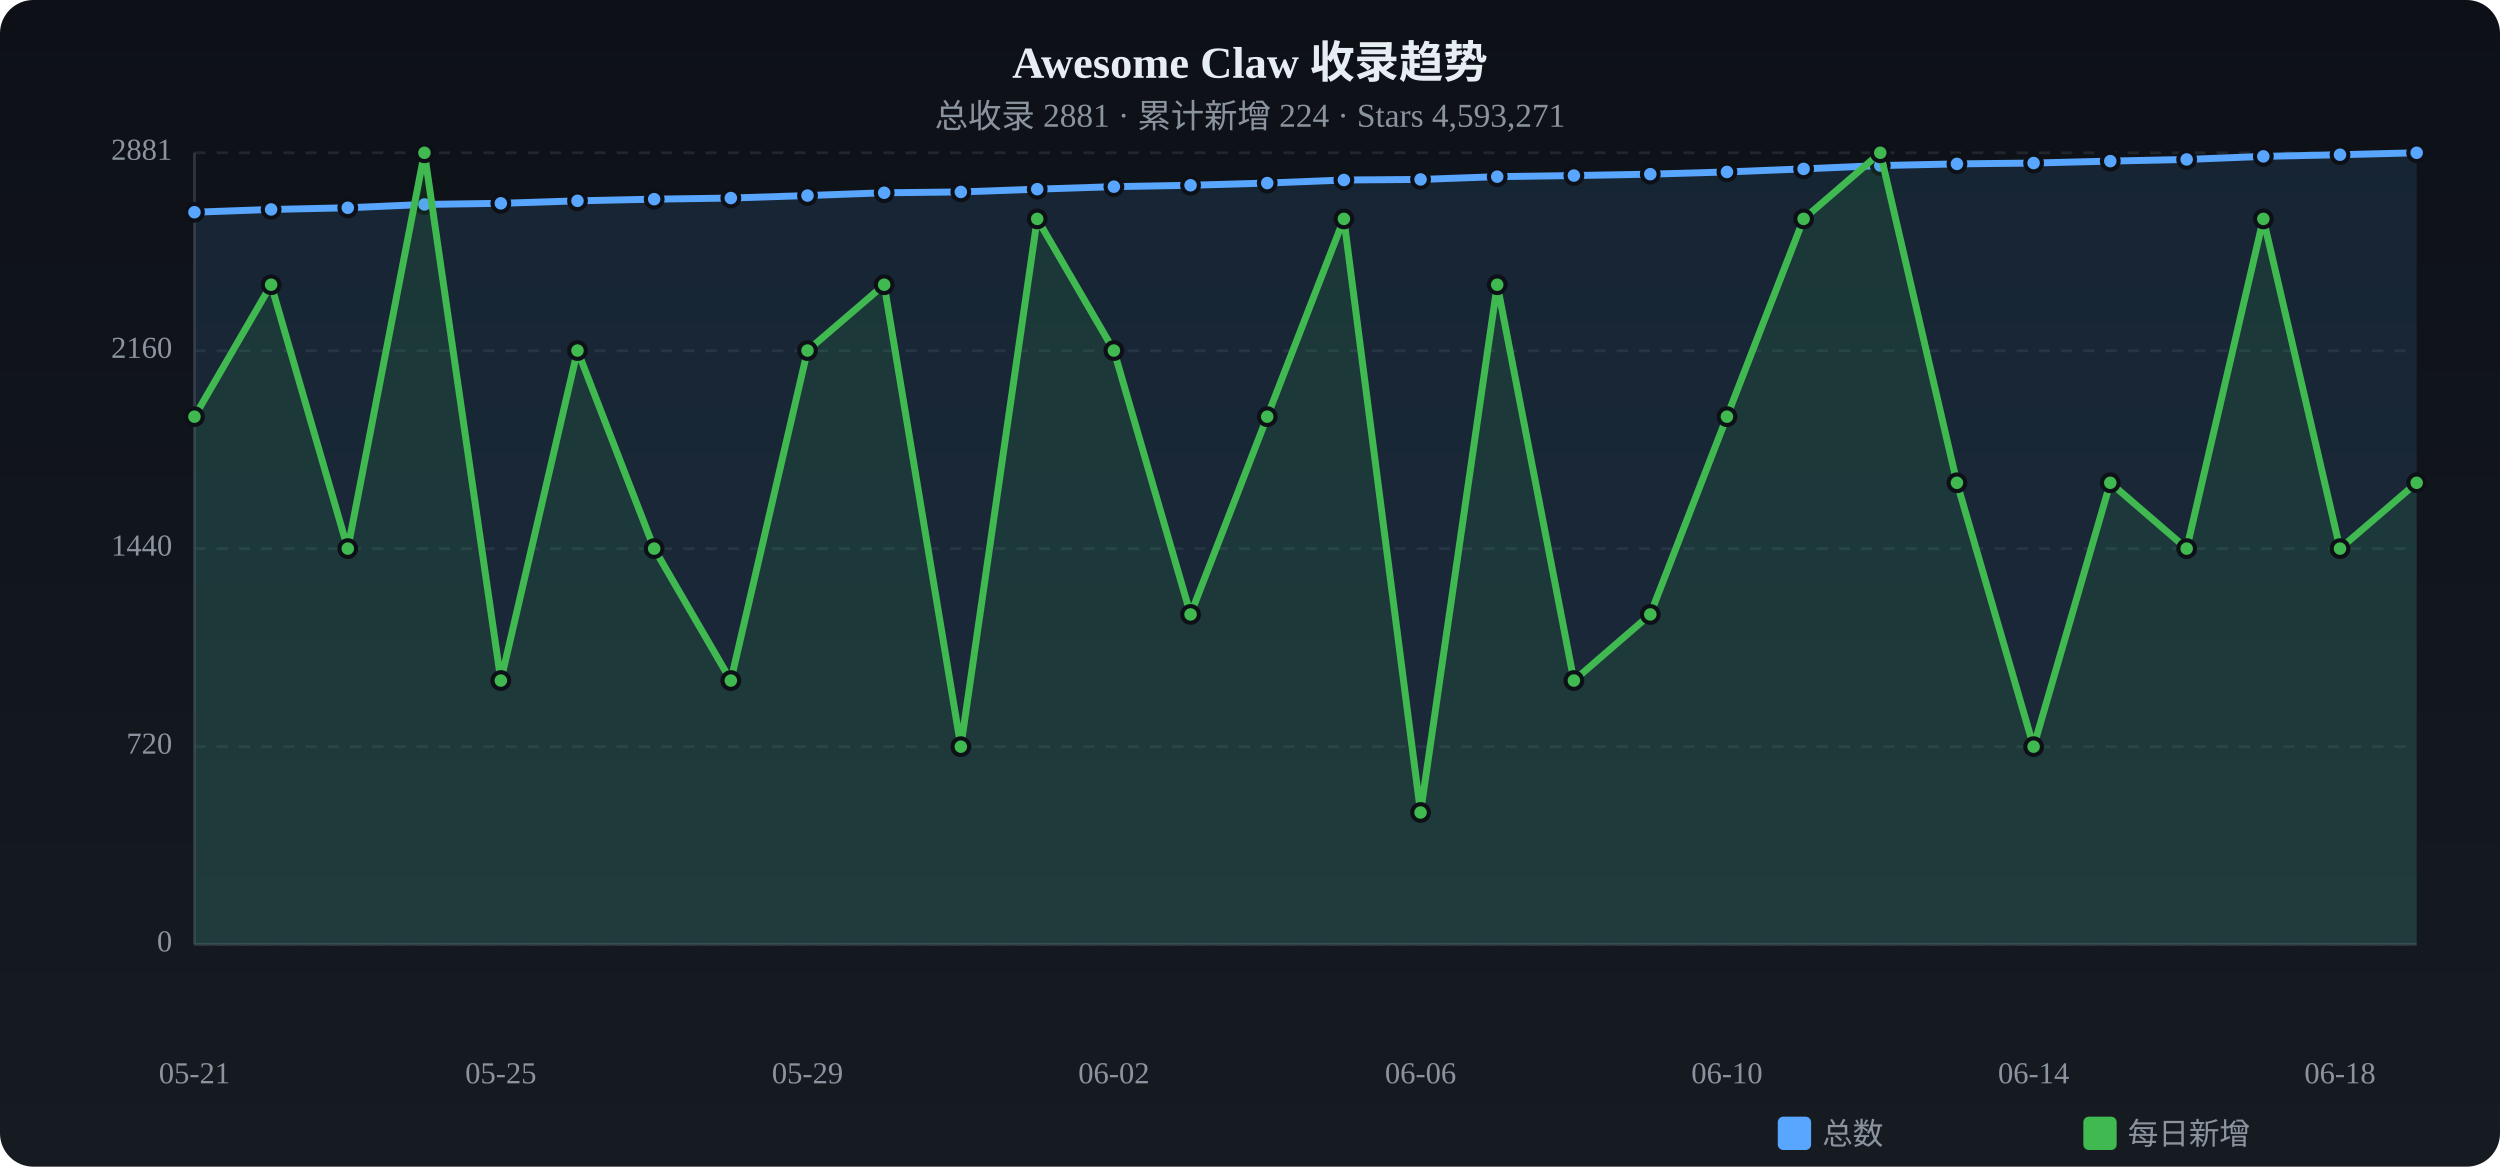
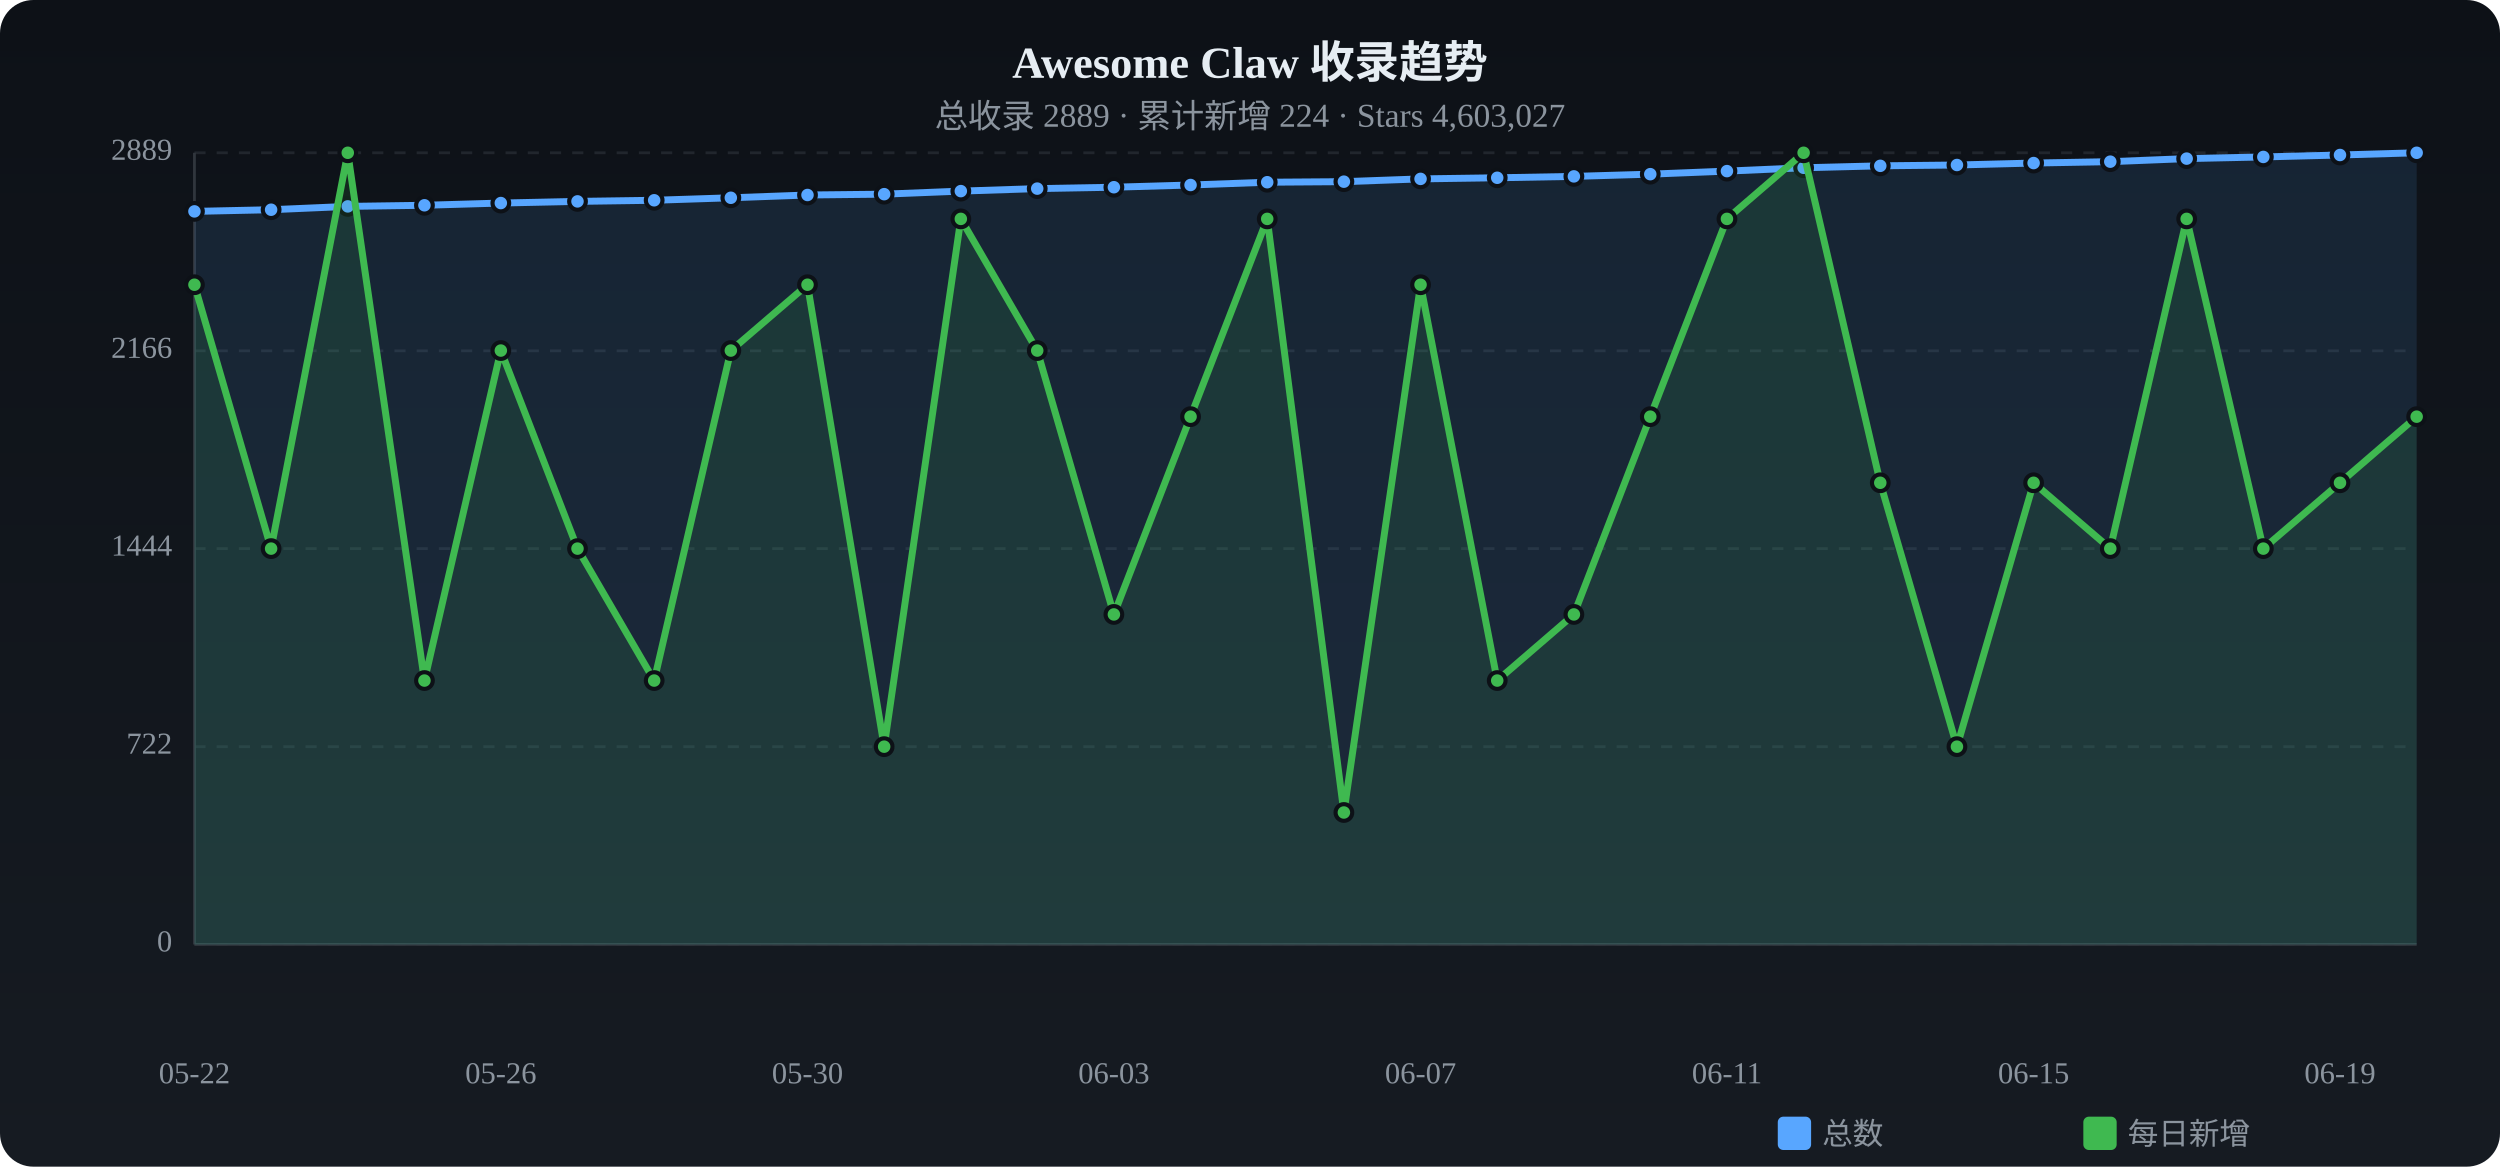
<svg xmlns="http://www.w3.org/2000/svg" viewBox="0 0 900 420" width="900" height="420">
  <defs>
    <linearGradient id="tbg" x1="0%" y1="0%" x2="0%" y2="100%">
      <stop offset="0%" stop-color="#0d1117" />
      <stop offset="100%" stop-color="#161b22" />
    </linearGradient>
  </defs>
  <rect width="900" height="420" rx="12" fill="url(#tbg)" />
  <text x="450.0" y="28" text-anchor="middle" fill="#e6edf3" font-size="16" font-weight="bold">Awesome Claw 收录趋势</text>
-   <text x="450.0" y="46" text-anchor="middle" fill="#8b949e" font-size="12">总收录 2881 · 累计新增 224 · Stars 4,593,271</text>
+   <text x="450.0" y="46" text-anchor="middle" fill="#8b949e" font-size="12">总收录 2889 · 累计新增 224 · Stars 4,603,027</text>
  <text x="62" y="340.0" text-anchor="end" fill="#8b949e" font-size="11" dominant-baseline="middle">0</text>
  <line x1="70" y1="340.0" x2="870" y2="340.0" stroke="#21262d" stroke-dasharray="4 4" />
-   <text x="62" y="268.8" text-anchor="end" fill="#8b949e" font-size="11" dominant-baseline="middle">720</text>
+   <text x="62" y="268.8" text-anchor="end" fill="#8b949e" font-size="11" dominant-baseline="middle">722</text>
  <line x1="70" y1="268.8" x2="870" y2="268.8" stroke="#21262d" stroke-dasharray="4 4" />
-   <text x="62" y="197.5" text-anchor="end" fill="#8b949e" font-size="11" dominant-baseline="middle">1440</text>
+   <text x="62" y="197.5" text-anchor="end" fill="#8b949e" font-size="11" dominant-baseline="middle">1444</text>
  <line x1="70" y1="197.5" x2="870" y2="197.5" stroke="#21262d" stroke-dasharray="4 4" />
-   <text x="62" y="126.3" text-anchor="end" fill="#8b949e" font-size="11" dominant-baseline="middle">2160</text>
+   <text x="62" y="126.3" text-anchor="end" fill="#8b949e" font-size="11" dominant-baseline="middle">2166</text>
  <line x1="70" y1="126.3" x2="870" y2="126.3" stroke="#21262d" stroke-dasharray="4 4" />
-   <text x="62" y="55.0" text-anchor="end" fill="#8b949e" font-size="11" dominant-baseline="middle">2881</text>
+   <text x="62" y="55.0" text-anchor="end" fill="#8b949e" font-size="11" dominant-baseline="middle">2889</text>
  <line x1="70" y1="55.0" x2="870" y2="55.0" stroke="#21262d" stroke-dasharray="4 4" />
  <line x1="70" y1="55" x2="70" y2="340" stroke="#30363d" />
  <line x1="70" y1="340" x2="870" y2="340" stroke="#30363d" />
-   <path d="M70.0,76.4 L97.6,75.4 L125.2,74.8 L152.8,73.6 L180.3,73.2 L207.9,72.3 L235.5,71.7 L263.1,71.3 L290.7,70.4 L318.3,69.4 L345.9,69.1 L373.4,68.1 L401.0,67.2 L428.6,66.7 L456.2,65.9 L483.8,64.8 L511.4,64.6 L539.0,63.6 L566.6,63.2 L594.1,62.7 L621.7,61.9 L649.3,60.8 L676.9,59.6 L704.5,59.0 L732.1,58.7 L759.7,58.0 L787.2,57.4 L814.8,56.3 L842.4,55.7 L870.0,55.0 L870.0,340 L70.0,340 Z" fill="#58a6ff" opacity="0.12" />
-   <polyline points="70.0,76.4 97.6,75.4 125.2,74.8 152.8,73.6 180.3,73.2 207.9,72.3 235.5,71.7 263.1,71.3 290.7,70.4 318.3,69.4 345.9,69.1 373.4,68.1 401.0,67.2 428.6,66.7 456.2,65.9 483.8,64.8 511.4,64.6 539.0,63.6 566.6,63.2 594.1,62.7 621.7,61.9 649.3,60.8 676.9,59.6 704.5,59.0 732.1,58.7 759.7,58.0 787.2,57.4 814.8,56.3 842.4,55.7 870.0,55.0" fill="none" stroke="#58a6ff" stroke-width="2.5" stroke-linecap="round" stroke-linejoin="round" />
-   <circle cx="70.0" cy="76.4" r="3" fill="#58a6ff" stroke="#0d1117" stroke-width="1.5" />
-   <circle cx="97.6" cy="75.4" r="3" fill="#58a6ff" stroke="#0d1117" stroke-width="1.5" />
-   <circle cx="125.2" cy="74.8" r="3" fill="#58a6ff" stroke="#0d1117" stroke-width="1.5" />
-   <circle cx="152.8" cy="73.6" r="3" fill="#58a6ff" stroke="#0d1117" stroke-width="1.5" />
-   <circle cx="180.3" cy="73.2" r="3" fill="#58a6ff" stroke="#0d1117" stroke-width="1.5" />
-   <circle cx="207.9" cy="72.3" r="3" fill="#58a6ff" stroke="#0d1117" stroke-width="1.5" />
-   <circle cx="235.5" cy="71.7" r="3" fill="#58a6ff" stroke="#0d1117" stroke-width="1.5" />
-   <circle cx="263.1" cy="71.3" r="3" fill="#58a6ff" stroke="#0d1117" stroke-width="1.5" />
-   <circle cx="290.7" cy="70.4" r="3" fill="#58a6ff" stroke="#0d1117" stroke-width="1.5" />
-   <circle cx="318.3" cy="69.4" r="3" fill="#58a6ff" stroke="#0d1117" stroke-width="1.5" />
-   <circle cx="345.9" cy="69.1" r="3" fill="#58a6ff" stroke="#0d1117" stroke-width="1.5" />
-   <circle cx="373.4" cy="68.1" r="3" fill="#58a6ff" stroke="#0d1117" stroke-width="1.5" />
-   <circle cx="401.0" cy="67.2" r="3" fill="#58a6ff" stroke="#0d1117" stroke-width="1.5" />
-   <circle cx="428.6" cy="66.7" r="3" fill="#58a6ff" stroke="#0d1117" stroke-width="1.5" />
-   <circle cx="456.2" cy="65.9" r="3" fill="#58a6ff" stroke="#0d1117" stroke-width="1.5" />
-   <circle cx="483.8" cy="64.8" r="3" fill="#58a6ff" stroke="#0d1117" stroke-width="1.5" />
-   <circle cx="511.4" cy="64.6" r="3" fill="#58a6ff" stroke="#0d1117" stroke-width="1.5" />
-   <circle cx="539.0" cy="63.6" r="3" fill="#58a6ff" stroke="#0d1117" stroke-width="1.5" />
-   <circle cx="566.6" cy="63.2" r="3" fill="#58a6ff" stroke="#0d1117" stroke-width="1.5" />
+   <path d="M70.0,76.1 L97.6,75.5 L125.2,74.3 L152.8,73.9 L180.3,73.1 L207.9,72.5 L235.5,72.1 L263.1,71.2 L290.7,70.2 L318.3,69.9 L345.9,68.8 L373.4,67.9 L401.0,67.4 L428.6,66.6 L456.2,65.6 L483.8,65.4 L511.4,64.4 L539.0,64.0 L566.6,63.5 L594.1,62.7 L621.7,61.6 L649.3,60.4 L676.9,59.7 L704.5,59.4 L732.1,58.7 L759.7,58.2 L787.2,57.1 L814.8,56.5 L842.4,55.8 L870.0,55.0 L870.0,340 L70.0,340 Z" fill="#58a6ff" opacity="0.12" />
+   <polyline points="70.0,76.1 97.6,75.5 125.2,74.3 152.8,73.9 180.3,73.1 207.9,72.5 235.5,72.1 263.1,71.2 290.7,70.2 318.3,69.9 345.9,68.8 373.4,67.9 401.0,67.4 428.6,66.6 456.2,65.6 483.8,65.4 511.4,64.4 539.0,64.0 566.6,63.5 594.1,62.7 621.7,61.6 649.3,60.4 676.9,59.7 704.5,59.4 732.1,58.7 759.7,58.2 787.2,57.1 814.8,56.5 842.4,55.8 870.0,55.0" fill="none" stroke="#58a6ff" stroke-width="2.5" stroke-linecap="round" stroke-linejoin="round" />
+   <circle cx="70.0" cy="76.1" r="3" fill="#58a6ff" stroke="#0d1117" stroke-width="1.5" />
+   <circle cx="97.6" cy="75.5" r="3" fill="#58a6ff" stroke="#0d1117" stroke-width="1.5" />
+   <circle cx="125.2" cy="74.3" r="3" fill="#58a6ff" stroke="#0d1117" stroke-width="1.5" />
+   <circle cx="152.8" cy="73.9" r="3" fill="#58a6ff" stroke="#0d1117" stroke-width="1.5" />
+   <circle cx="180.3" cy="73.1" r="3" fill="#58a6ff" stroke="#0d1117" stroke-width="1.5" />
+   <circle cx="207.9" cy="72.5" r="3" fill="#58a6ff" stroke="#0d1117" stroke-width="1.5" />
+   <circle cx="235.5" cy="72.1" r="3" fill="#58a6ff" stroke="#0d1117" stroke-width="1.5" />
+   <circle cx="263.1" cy="71.2" r="3" fill="#58a6ff" stroke="#0d1117" stroke-width="1.5" />
+   <circle cx="290.7" cy="70.2" r="3" fill="#58a6ff" stroke="#0d1117" stroke-width="1.5" />
+   <circle cx="318.3" cy="69.9" r="3" fill="#58a6ff" stroke="#0d1117" stroke-width="1.5" />
+   <circle cx="345.9" cy="68.8" r="3" fill="#58a6ff" stroke="#0d1117" stroke-width="1.5" />
+   <circle cx="373.4" cy="67.9" r="3" fill="#58a6ff" stroke="#0d1117" stroke-width="1.5" />
+   <circle cx="401.0" cy="67.4" r="3" fill="#58a6ff" stroke="#0d1117" stroke-width="1.5" />
+   <circle cx="428.6" cy="66.6" r="3" fill="#58a6ff" stroke="#0d1117" stroke-width="1.5" />
+   <circle cx="456.2" cy="65.6" r="3" fill="#58a6ff" stroke="#0d1117" stroke-width="1.5" />
+   <circle cx="483.8" cy="65.4" r="3" fill="#58a6ff" stroke="#0d1117" stroke-width="1.5" />
+   <circle cx="511.4" cy="64.4" r="3" fill="#58a6ff" stroke="#0d1117" stroke-width="1.5" />
+   <circle cx="539.0" cy="64.0" r="3" fill="#58a6ff" stroke="#0d1117" stroke-width="1.5" />
+   <circle cx="566.6" cy="63.5" r="3" fill="#58a6ff" stroke="#0d1117" stroke-width="1.5" />
  <circle cx="594.1" cy="62.7" r="3" fill="#58a6ff" stroke="#0d1117" stroke-width="1.5" />
-   <circle cx="621.7" cy="61.9" r="3" fill="#58a6ff" stroke="#0d1117" stroke-width="1.5" />
-   <circle cx="649.3" cy="60.8" r="3" fill="#58a6ff" stroke="#0d1117" stroke-width="1.5" />
-   <circle cx="676.9" cy="59.6" r="3" fill="#58a6ff" stroke="#0d1117" stroke-width="1.5" />
-   <circle cx="704.5" cy="59.0" r="3" fill="#58a6ff" stroke="#0d1117" stroke-width="1.5" />
+   <circle cx="621.7" cy="61.6" r="3" fill="#58a6ff" stroke="#0d1117" stroke-width="1.5" />
+   <circle cx="649.3" cy="60.4" r="3" fill="#58a6ff" stroke="#0d1117" stroke-width="1.5" />
+   <circle cx="676.9" cy="59.7" r="3" fill="#58a6ff" stroke="#0d1117" stroke-width="1.5" />
+   <circle cx="704.5" cy="59.4" r="3" fill="#58a6ff" stroke="#0d1117" stroke-width="1.5" />
  <circle cx="732.1" cy="58.7" r="3" fill="#58a6ff" stroke="#0d1117" stroke-width="1.5" />
-   <circle cx="759.7" cy="58.0" r="3" fill="#58a6ff" stroke="#0d1117" stroke-width="1.5" />
-   <circle cx="787.2" cy="57.4" r="3" fill="#58a6ff" stroke="#0d1117" stroke-width="1.5" />
-   <circle cx="814.8" cy="56.3" r="3" fill="#58a6ff" stroke="#0d1117" stroke-width="1.5" />
-   <circle cx="842.4" cy="55.7" r="3" fill="#58a6ff" stroke="#0d1117" stroke-width="1.5" />
+   <circle cx="759.7" cy="58.2" r="3" fill="#58a6ff" stroke="#0d1117" stroke-width="1.5" />
+   <circle cx="787.2" cy="57.1" r="3" fill="#58a6ff" stroke="#0d1117" stroke-width="1.5" />
+   <circle cx="814.8" cy="56.5" r="3" fill="#58a6ff" stroke="#0d1117" stroke-width="1.5" />
+   <circle cx="842.4" cy="55.8" r="3" fill="#58a6ff" stroke="#0d1117" stroke-width="1.5" />
  <circle cx="870.0" cy="55.0" r="3" fill="#58a6ff" stroke="#0d1117" stroke-width="1.5" />
-   <path d="M70.0,150.0 L97.6,102.5 L125.2,197.5 L152.8,55.0 L180.3,245.0 L207.9,126.2 L235.5,197.5 L263.1,245.0 L290.7,126.2 L318.3,102.5 L345.9,268.8 L373.4,78.8 L401.0,126.2 L428.6,221.2 L456.2,150.0 L483.8,78.8 L511.4,292.5 L539.0,102.5 L566.6,245.0 L594.1,221.2 L621.7,150.0 L649.3,78.8 L676.9,55.0 L704.5,173.8 L732.1,268.8 L759.7,173.8 L787.2,197.5 L814.8,78.8 L842.4,197.5 L870.0,173.8 L870.0,340 L70.0,340 Z" fill="#3fb950" opacity="0.12" />
-   <polyline points="70.0,150.0 97.6,102.5 125.2,197.5 152.8,55.0 180.3,245.0 207.9,126.2 235.5,197.5 263.1,245.0 290.7,126.2 318.3,102.5 345.9,268.8 373.4,78.8 401.0,126.2 428.6,221.2 456.2,150.0 483.8,78.8 511.4,292.5 539.0,102.5 566.6,245.0 594.1,221.2 621.7,150.0 649.3,78.8 676.9,55.0 704.5,173.8 732.1,268.8 759.7,173.8 787.2,197.5 814.8,78.8 842.4,197.5 870.0,173.8" fill="none" stroke="#3fb950" stroke-width="2.5" stroke-linecap="round" stroke-linejoin="round" />
-   <circle cx="70.0" cy="150.0" r="3" fill="#3fb950" stroke="#0d1117" stroke-width="1.5" />
-   <circle cx="97.6" cy="102.5" r="3" fill="#3fb950" stroke="#0d1117" stroke-width="1.5" />
-   <circle cx="125.2" cy="197.5" r="3" fill="#3fb950" stroke="#0d1117" stroke-width="1.5" />
-   <circle cx="152.8" cy="55.0" r="3" fill="#3fb950" stroke="#0d1117" stroke-width="1.5" />
-   <circle cx="180.3" cy="245.0" r="3" fill="#3fb950" stroke="#0d1117" stroke-width="1.5" />
-   <circle cx="207.9" cy="126.2" r="3" fill="#3fb950" stroke="#0d1117" stroke-width="1.5" />
-   <circle cx="235.5" cy="197.5" r="3" fill="#3fb950" stroke="#0d1117" stroke-width="1.5" />
-   <circle cx="263.1" cy="245.0" r="3" fill="#3fb950" stroke="#0d1117" stroke-width="1.5" />
-   <circle cx="290.7" cy="126.2" r="3" fill="#3fb950" stroke="#0d1117" stroke-width="1.5" />
-   <circle cx="318.3" cy="102.5" r="3" fill="#3fb950" stroke="#0d1117" stroke-width="1.5" />
-   <circle cx="345.9" cy="268.8" r="3" fill="#3fb950" stroke="#0d1117" stroke-width="1.5" />
-   <circle cx="373.4" cy="78.8" r="3" fill="#3fb950" stroke="#0d1117" stroke-width="1.5" />
-   <circle cx="401.0" cy="126.2" r="3" fill="#3fb950" stroke="#0d1117" stroke-width="1.5" />
-   <circle cx="428.6" cy="221.2" r="3" fill="#3fb950" stroke="#0d1117" stroke-width="1.5" />
-   <circle cx="456.2" cy="150.0" r="3" fill="#3fb950" stroke="#0d1117" stroke-width="1.5" />
-   <circle cx="483.8" cy="78.8" r="3" fill="#3fb950" stroke="#0d1117" stroke-width="1.5" />
-   <circle cx="511.4" cy="292.5" r="3" fill="#3fb950" stroke="#0d1117" stroke-width="1.5" />
-   <circle cx="539.0" cy="102.5" r="3" fill="#3fb950" stroke="#0d1117" stroke-width="1.5" />
-   <circle cx="566.6" cy="245.0" r="3" fill="#3fb950" stroke="#0d1117" stroke-width="1.5" />
-   <circle cx="594.1" cy="221.2" r="3" fill="#3fb950" stroke="#0d1117" stroke-width="1.5" />
-   <circle cx="621.7" cy="150.0" r="3" fill="#3fb950" stroke="#0d1117" stroke-width="1.5" />
-   <circle cx="649.3" cy="78.8" r="3" fill="#3fb950" stroke="#0d1117" stroke-width="1.5" />
-   <circle cx="676.9" cy="55.0" r="3" fill="#3fb950" stroke="#0d1117" stroke-width="1.5" />
-   <circle cx="704.5" cy="173.8" r="3" fill="#3fb950" stroke="#0d1117" stroke-width="1.5" />
-   <circle cx="732.1" cy="268.8" r="3" fill="#3fb950" stroke="#0d1117" stroke-width="1.5" />
-   <circle cx="759.7" cy="173.8" r="3" fill="#3fb950" stroke="#0d1117" stroke-width="1.5" />
-   <circle cx="787.2" cy="197.5" r="3" fill="#3fb950" stroke="#0d1117" stroke-width="1.5" />
-   <circle cx="814.8" cy="78.8" r="3" fill="#3fb950" stroke="#0d1117" stroke-width="1.5" />
-   <circle cx="842.4" cy="197.5" r="3" fill="#3fb950" stroke="#0d1117" stroke-width="1.5" />
-   <circle cx="870.0" cy="173.8" r="3" fill="#3fb950" stroke="#0d1117" stroke-width="1.5" />
-   <text x="70.0" y="390" text-anchor="middle" fill="#8b949e" font-size="11">05-21</text>
-   <text x="180.3" y="390" text-anchor="middle" fill="#8b949e" font-size="11">05-25</text>
-   <text x="290.7" y="390" text-anchor="middle" fill="#8b949e" font-size="11">05-29</text>
-   <text x="401.0" y="390" text-anchor="middle" fill="#8b949e" font-size="11">06-02</text>
-   <text x="511.4" y="390" text-anchor="middle" fill="#8b949e" font-size="11">06-06</text>
-   <text x="621.7" y="390" text-anchor="middle" fill="#8b949e" font-size="11">06-10</text>
-   <text x="732.1" y="390" text-anchor="middle" fill="#8b949e" font-size="11">06-14</text>
-   <text x="842.4" y="390" text-anchor="middle" fill="#8b949e" font-size="11">06-18</text>
+   <path d="M70.0,102.5 L97.6,197.5 L125.2,55.0 L152.8,245.0 L180.3,126.2 L207.9,197.5 L235.5,245.0 L263.1,126.2 L290.7,102.5 L318.3,268.8 L345.9,78.8 L373.4,126.2 L401.0,221.2 L428.6,150.0 L456.2,78.8 L483.8,292.5 L511.4,102.5 L539.0,245.0 L566.6,221.2 L594.1,150.0 L621.7,78.8 L649.3,55.0 L676.9,173.8 L704.5,268.8 L732.1,173.8 L759.7,197.5 L787.2,78.8 L814.8,197.5 L842.4,173.8 L870.0,150.0 L870.0,340 L70.0,340 Z" fill="#3fb950" opacity="0.12" />
+   <polyline points="70.0,102.5 97.6,197.5 125.2,55.0 152.8,245.0 180.3,126.2 207.9,197.5 235.5,245.0 263.1,126.2 290.7,102.5 318.3,268.8 345.9,78.8 373.4,126.2 401.0,221.2 428.6,150.0 456.2,78.8 483.8,292.5 511.4,102.5 539.0,245.0 566.6,221.2 594.1,150.0 621.7,78.8 649.3,55.0 676.9,173.8 704.5,268.8 732.1,173.8 759.7,197.5 787.2,78.8 814.8,197.5 842.4,173.8 870.0,150.0" fill="none" stroke="#3fb950" stroke-width="2.5" stroke-linecap="round" stroke-linejoin="round" />
+   <circle cx="70.0" cy="102.5" r="3" fill="#3fb950" stroke="#0d1117" stroke-width="1.5" />
+   <circle cx="97.6" cy="197.5" r="3" fill="#3fb950" stroke="#0d1117" stroke-width="1.5" />
+   <circle cx="125.2" cy="55.0" r="3" fill="#3fb950" stroke="#0d1117" stroke-width="1.5" />
+   <circle cx="152.8" cy="245.0" r="3" fill="#3fb950" stroke="#0d1117" stroke-width="1.5" />
+   <circle cx="180.3" cy="126.2" r="3" fill="#3fb950" stroke="#0d1117" stroke-width="1.5" />
+   <circle cx="207.9" cy="197.5" r="3" fill="#3fb950" stroke="#0d1117" stroke-width="1.5" />
+   <circle cx="235.5" cy="245.0" r="3" fill="#3fb950" stroke="#0d1117" stroke-width="1.5" />
+   <circle cx="263.1" cy="126.2" r="3" fill="#3fb950" stroke="#0d1117" stroke-width="1.5" />
+   <circle cx="290.7" cy="102.5" r="3" fill="#3fb950" stroke="#0d1117" stroke-width="1.5" />
+   <circle cx="318.3" cy="268.8" r="3" fill="#3fb950" stroke="#0d1117" stroke-width="1.5" />
+   <circle cx="345.9" cy="78.8" r="3" fill="#3fb950" stroke="#0d1117" stroke-width="1.5" />
+   <circle cx="373.4" cy="126.2" r="3" fill="#3fb950" stroke="#0d1117" stroke-width="1.5" />
+   <circle cx="401.0" cy="221.2" r="3" fill="#3fb950" stroke="#0d1117" stroke-width="1.5" />
+   <circle cx="428.6" cy="150.0" r="3" fill="#3fb950" stroke="#0d1117" stroke-width="1.5" />
+   <circle cx="456.2" cy="78.8" r="3" fill="#3fb950" stroke="#0d1117" stroke-width="1.5" />
+   <circle cx="483.8" cy="292.5" r="3" fill="#3fb950" stroke="#0d1117" stroke-width="1.5" />
+   <circle cx="511.4" cy="102.5" r="3" fill="#3fb950" stroke="#0d1117" stroke-width="1.5" />
+   <circle cx="539.0" cy="245.0" r="3" fill="#3fb950" stroke="#0d1117" stroke-width="1.5" />
+   <circle cx="566.6" cy="221.2" r="3" fill="#3fb950" stroke="#0d1117" stroke-width="1.5" />
+   <circle cx="594.1" cy="150.0" r="3" fill="#3fb950" stroke="#0d1117" stroke-width="1.5" />
+   <circle cx="621.7" cy="78.8" r="3" fill="#3fb950" stroke="#0d1117" stroke-width="1.5" />
+   <circle cx="649.3" cy="55.0" r="3" fill="#3fb950" stroke="#0d1117" stroke-width="1.5" />
+   <circle cx="676.9" cy="173.8" r="3" fill="#3fb950" stroke="#0d1117" stroke-width="1.5" />
+   <circle cx="704.5" cy="268.8" r="3" fill="#3fb950" stroke="#0d1117" stroke-width="1.5" />
+   <circle cx="732.1" cy="173.8" r="3" fill="#3fb950" stroke="#0d1117" stroke-width="1.5" />
+   <circle cx="759.7" cy="197.5" r="3" fill="#3fb950" stroke="#0d1117" stroke-width="1.5" />
+   <circle cx="787.2" cy="78.8" r="3" fill="#3fb950" stroke="#0d1117" stroke-width="1.5" />
+   <circle cx="814.8" cy="197.5" r="3" fill="#3fb950" stroke="#0d1117" stroke-width="1.5" />
+   <circle cx="842.4" cy="173.8" r="3" fill="#3fb950" stroke="#0d1117" stroke-width="1.5" />
+   <circle cx="870.0" cy="150.0" r="3" fill="#3fb950" stroke="#0d1117" stroke-width="1.5" />
+   <text x="70.0" y="390" text-anchor="middle" fill="#8b949e" font-size="11">05-22</text>
+   <text x="180.3" y="390" text-anchor="middle" fill="#8b949e" font-size="11">05-26</text>
+   <text x="290.7" y="390" text-anchor="middle" fill="#8b949e" font-size="11">05-30</text>
+   <text x="401.0" y="390" text-anchor="middle" fill="#8b949e" font-size="11">06-03</text>
+   <text x="511.4" y="390" text-anchor="middle" fill="#8b949e" font-size="11">06-07</text>
+   <text x="621.7" y="390" text-anchor="middle" fill="#8b949e" font-size="11">06-11</text>
+   <text x="732.1" y="390" text-anchor="middle" fill="#8b949e" font-size="11">06-15</text>
+   <text x="842.4" y="390" text-anchor="middle" fill="#8b949e" font-size="11">06-19</text>
  <rect x="640" y="402" width="12" height="12" rx="2" fill="#58a6ff" />
  <text x="656" y="412" fill="#8b949e" font-size="11">总数</text>
  <rect x="750" y="402" width="12" height="12" rx="2" fill="#3fb950" />
  <text x="766" y="412" fill="#8b949e" font-size="11">每日新增</text>
</svg>
